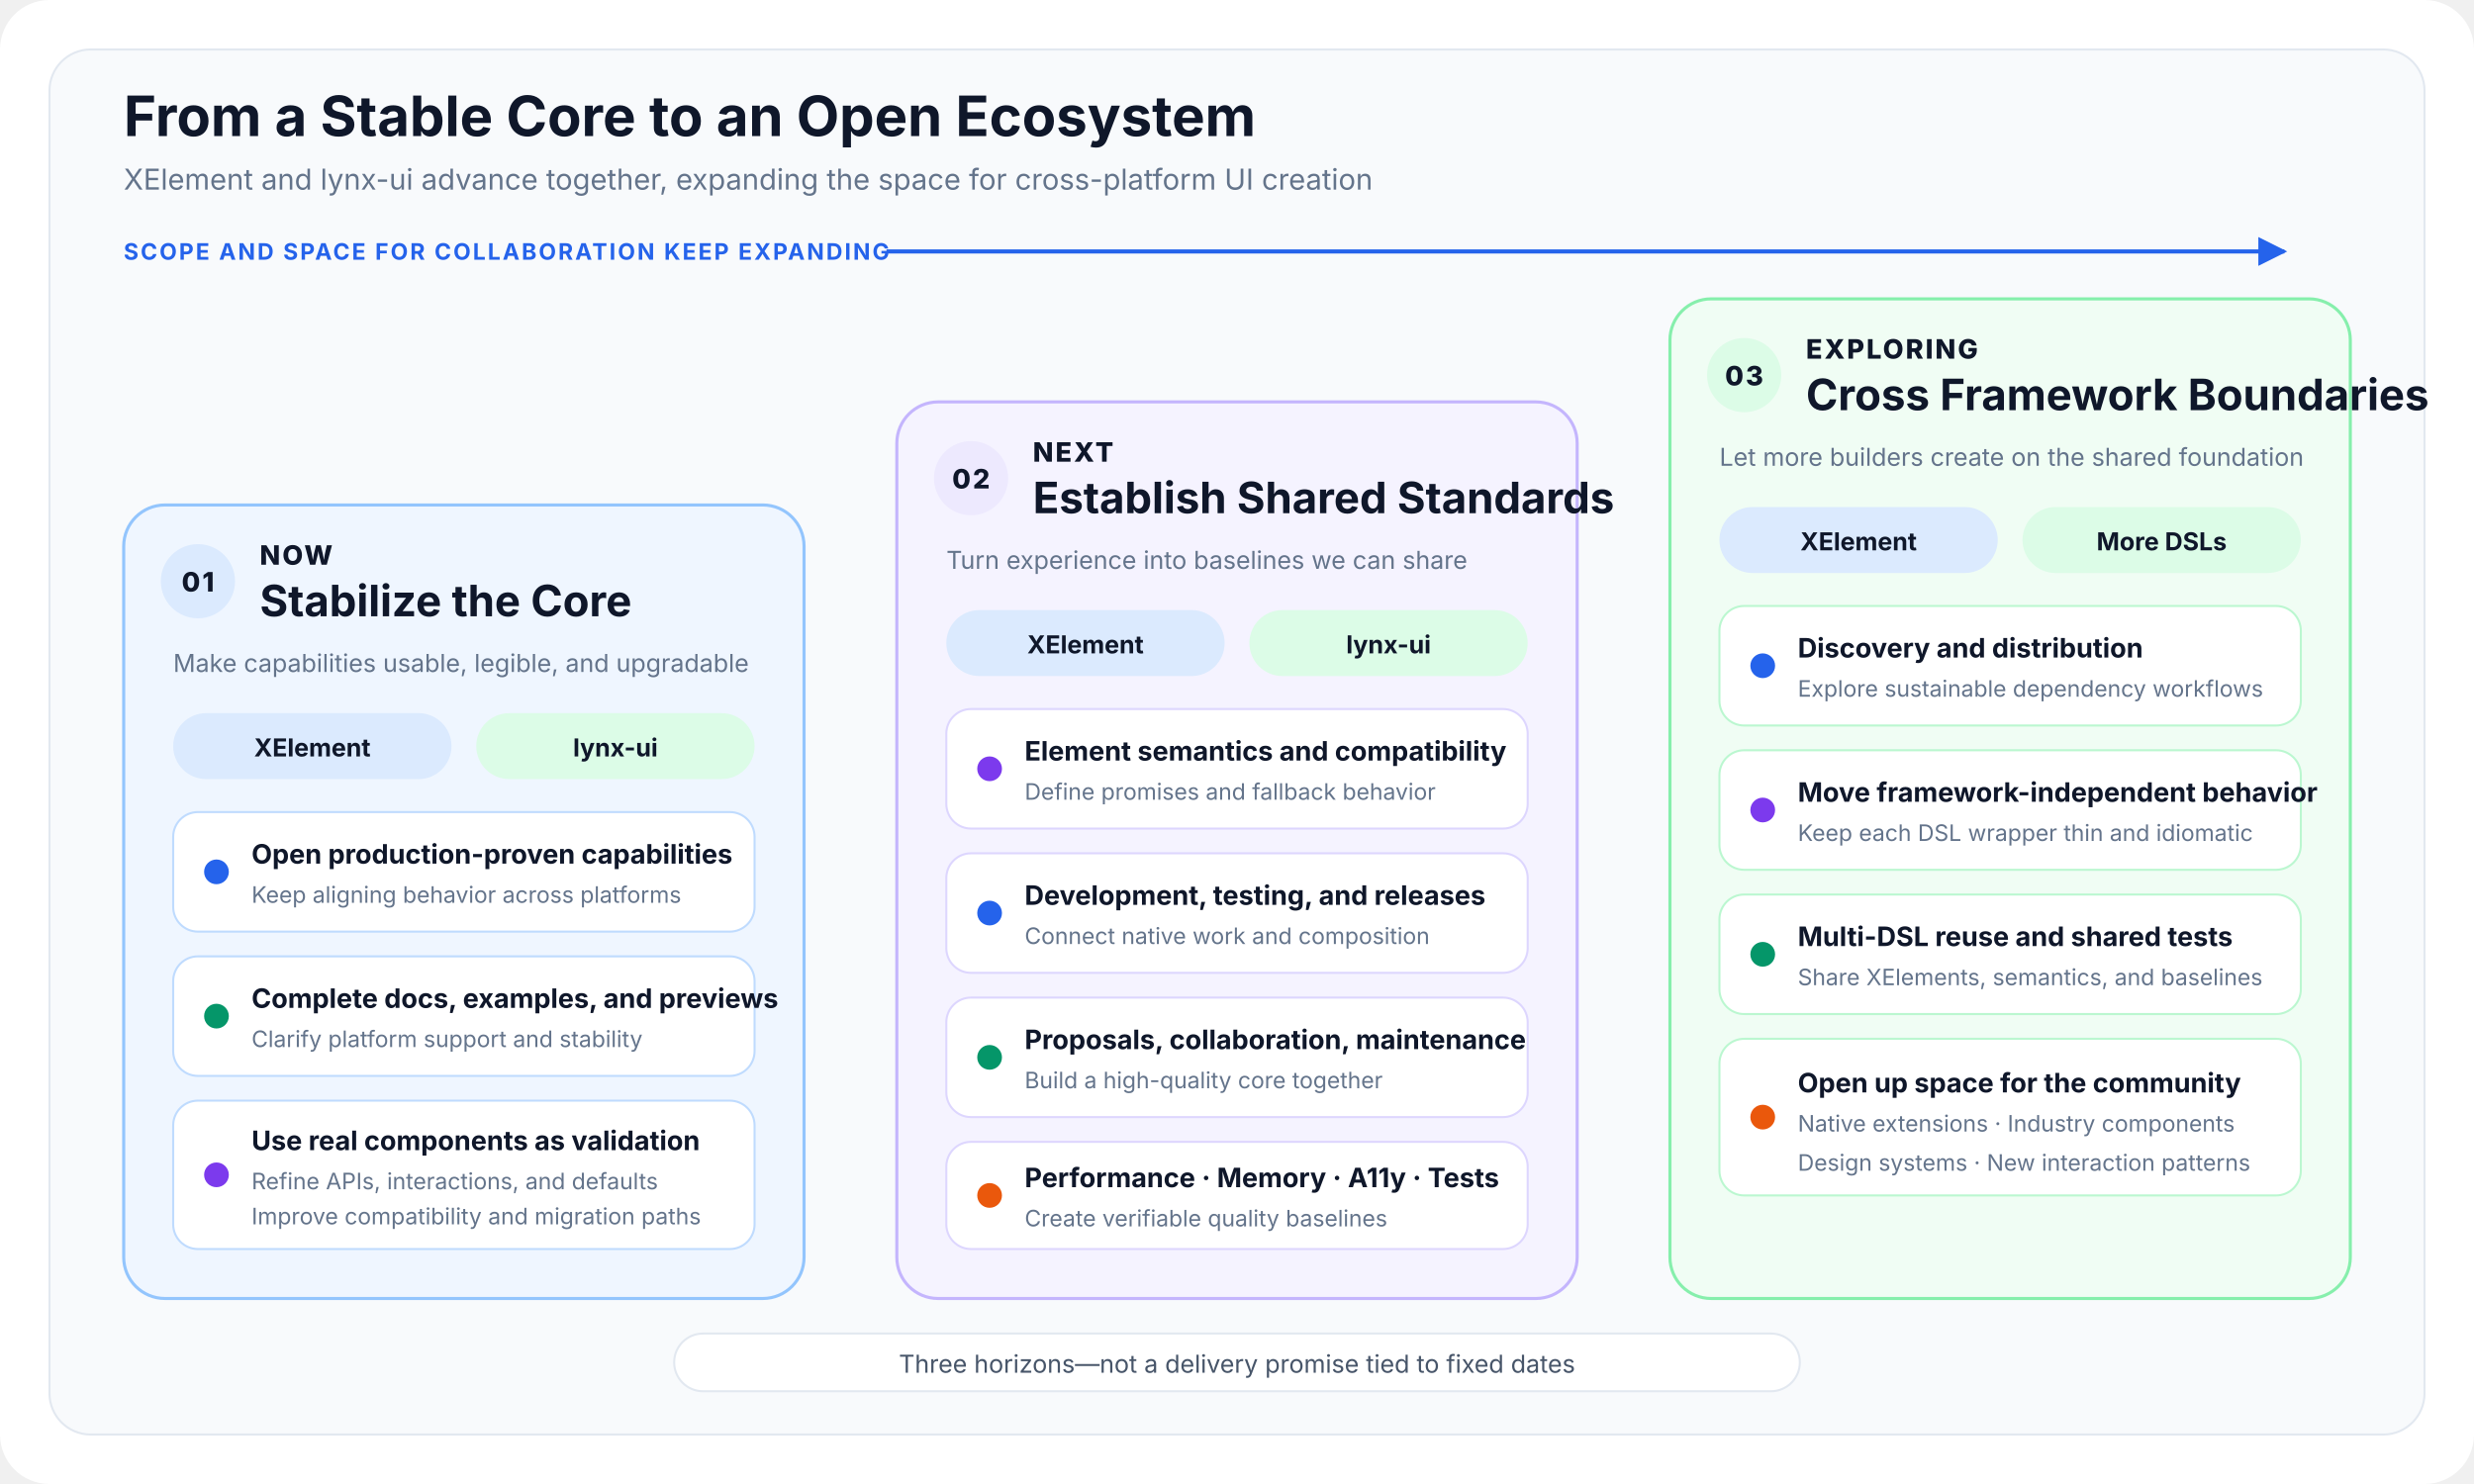
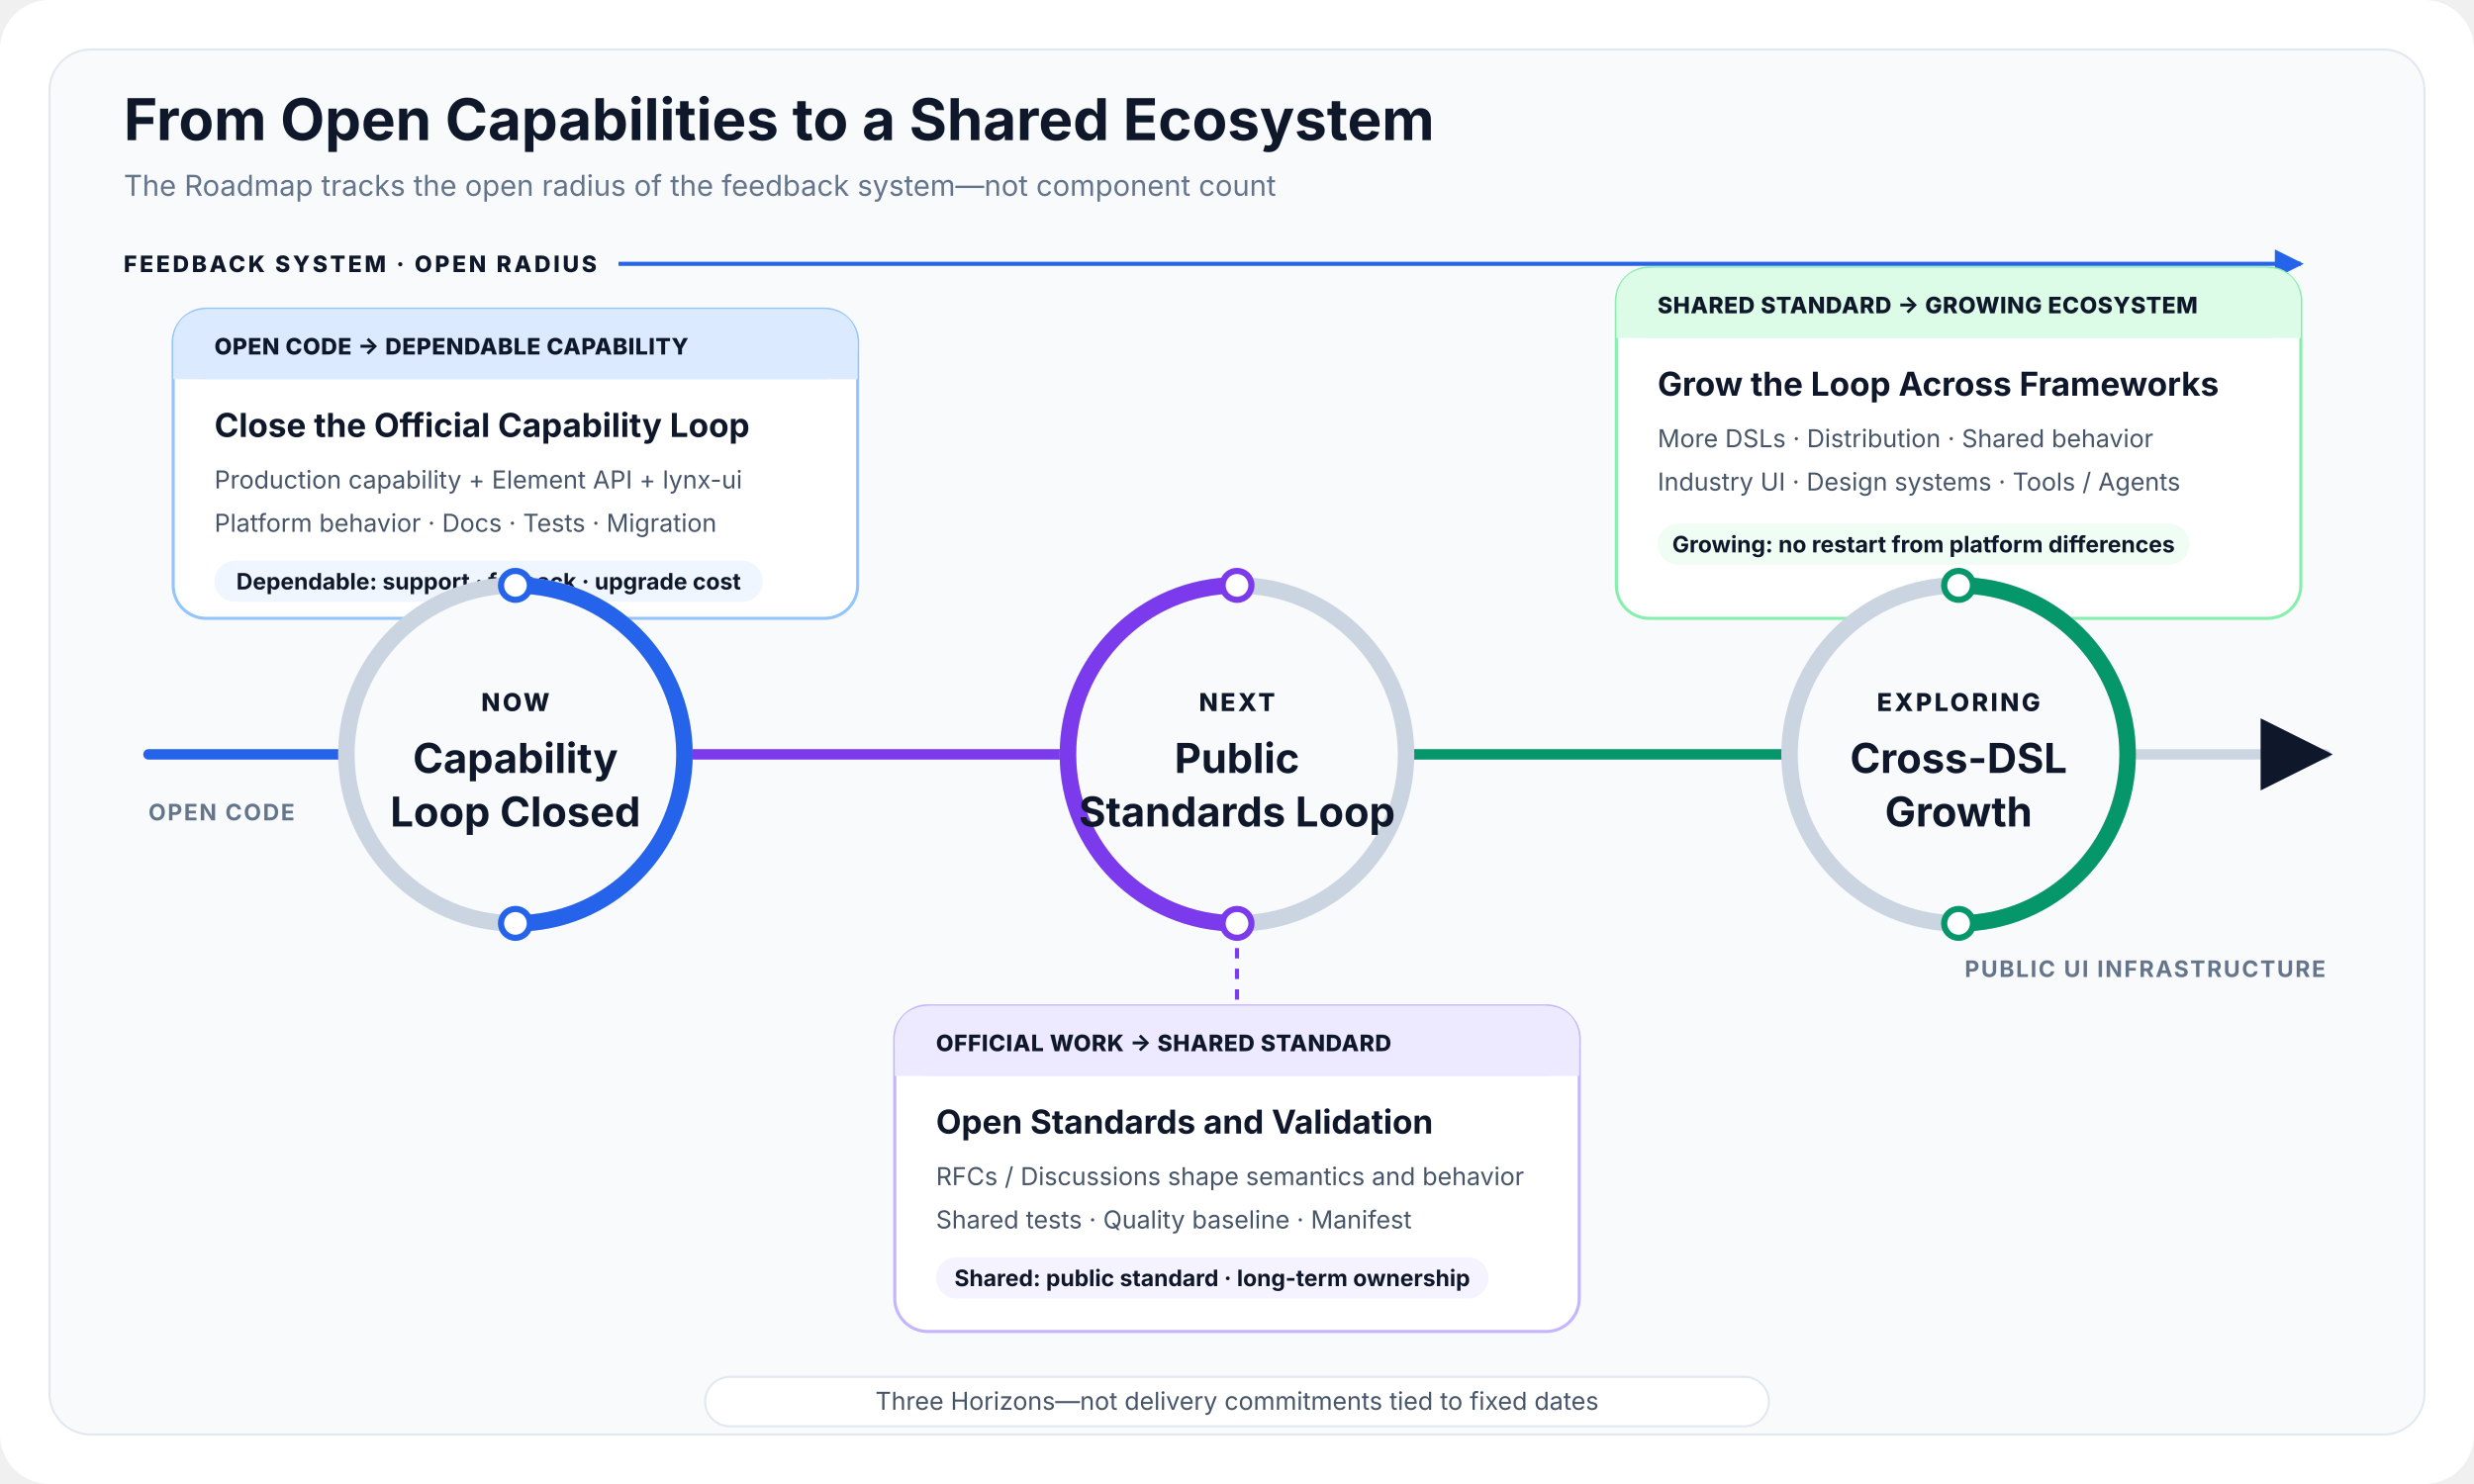
<svg xmlns="http://www.w3.org/2000/svg" width="1200" height="720" viewBox="0 0 1200 720" role="img" aria-labelledby="title desc">
  <defs>
+     <marker id="arrow-end" viewBox="0 0 10 10" refX="9" refY="5" markerWidth="10" markerHeight="7" orient="auto">
+       <path d="M 0 0 L 10 5 L 0 10 z" fill="#0f172a" />
+     </marker>
    <marker id="arrow-blue" viewBox="0 0 10 10" refX="9" refY="5" markerWidth="10" markerHeight="7" orient="auto">
      <path d="M 0 0 L 10 5 L 0 10 z" fill="#2563eb" />
    </marker>
    <style>
      text { font-family: Inter, "SF Pro Text", "Segoe UI", ui-sans-serif, sans-serif; fill: #0f172a; }
-       .title { font-size: 27px; font-weight: 700; }
+       .title { font-size: 28px; font-weight: 750; }
      .subtitle { font-size: 14px; fill: #64748b; }
-       .scope { font-size: 11px; font-weight: 700; fill: #2563eb; letter-spacing: 1px; }
-       .stage { font-size: 13px; font-weight: 800; letter-spacing: 1px; }
-       .stage-title { font-size: 21px; font-weight: 700; }
-       .stage-subtitle { font-size: 12px; fill: #64748b; }
-       .track { font-size: 12px; font-weight: 700; }
-       .card-title { font-size: 13px; font-weight: 700; }
-       .card-subtitle { font-size: 11px; fill: #64748b; }
+       .eyebrow { font-size: 11px; font-weight: 800; letter-spacing: 1.3px; }
+       .stage-name { font-size: 12px; font-weight: 800; letter-spacing: 1.2px; }
+       .stage-title { font-size: 20px; font-weight: 750; }
+       .card-flow { font-size: 11px; font-weight: 800; letter-spacing: 0.25px; }
+       .card-title { font-size: 16px; font-weight: 750; }
+       .card-copy { font-size: 12px; fill: #475569; }
+       .chip { font-size: 11px; font-weight: 700; }
+       .axis-label { font-size: 11px; font-weight: 700; fill: #64748b; letter-spacing: 0.8px; }
      .note { font-size: 12px; fill: #475569; }
    </style>
  </defs>
  <rect width="1200" height="720" rx="24" fill="#ffffff" />
  <rect x="24" y="24" width="1152" height="672" rx="20" fill="#f8fafc" stroke="#e2e8f0" />
-   <text x="60" y="66" class="title">From a Stable Core to an Open Ecosystem</text>
-   <text x="60" y="92" class="subtitle">XElement and lynx-ui advance together, expanding the space for cross-platform UI creation</text>
-   <text x="60" y="126" class="scope">SCOPE AND SPACE FOR COLLABORATION KEEP EXPANDING</text>
-   <path d="M 430 122 H 1108" fill="none" stroke="#2563eb" stroke-width="2" marker-end="url(#arrow-blue)" />
-   <rect x="60" y="245" width="330" height="385" rx="20" fill="#eff6ff" stroke="#93c5fd" stroke-width="1.5" />
-   <circle cx="96" cy="282" r="18" fill="#dbeafe" />
-   <text x="96" y="287" text-anchor="middle" class="stage" fill="#1d4ed8">01</text>
-   <text x="126" y="274" class="stage" fill="#2563eb">NOW</text>
-   <text x="126" y="299" class="stage-title">Stabilize the Core</text>
-   <text x="84" y="326" class="stage-subtitle">Make capabilities usable, legible, and upgradable</text>
-   <rect x="84" y="346" width="135" height="32" rx="16" fill="#dbeafe" />
-   <text x="151.5" y="367" text-anchor="middle" class="track" fill="#1d4ed8">XElement</text>
-   <rect x="231" y="346" width="135" height="32" rx="16" fill="#dcfce7" />
-   <text x="298.5" y="367" text-anchor="middle" class="track" fill="#047857">lynx-ui</text>
-   <rect x="84" y="394" width="282" height="58" rx="12" fill="#ffffff" stroke="#bfdbfe" />
-   <circle cx="105" cy="423" r="6" fill="#2563eb" />
-   <text x="122" y="419" class="card-title">Open production-proven capabilities</text>
-   <text x="122" y="438" class="card-subtitle">Keep aligning behavior across platforms</text>
-   <rect x="84" y="464" width="282" height="58" rx="12" fill="#ffffff" stroke="#bfdbfe" />
-   <circle cx="105" cy="493" r="6" fill="#059669" />
-   <text x="122" y="489" class="card-title">Complete docs, examples, and previews</text>
-   <text x="122" y="508" class="card-subtitle">Clarify platform support and stability</text>
-   <rect x="84" y="534" width="282" height="72" rx="12" fill="#ffffff" stroke="#bfdbfe" />
-   <circle cx="105" cy="570" r="6" fill="#7c3aed" />
-   <text x="122" y="558" class="card-title">Use real components as validation</text>
-   <text x="122" y="577" class="card-subtitle">Refine APIs, interactions, and defaults</text>
-   <text x="122" y="594" class="card-subtitle">Improve compatibility and migration paths</text>
-   <rect x="435" y="195" width="330" height="435" rx="20" fill="#f5f3ff" stroke="#c4b5fd" stroke-width="1.5" />
-   <circle cx="471" cy="232" r="18" fill="#ede9fe" />
-   <text x="471" y="237" text-anchor="middle" class="stage" fill="#6d28d9">02</text>
-   <text x="501" y="224" class="stage" fill="#7c3aed">NEXT</text>
-   <text x="501" y="249" class="stage-title">Establish Shared Standards</text>
-   <text x="459" y="276" class="stage-subtitle">Turn experience into baselines we can share</text>
-   <rect x="459" y="296" width="135" height="32" rx="16" fill="#dbeafe" />
-   <text x="526.5" y="317" text-anchor="middle" class="track" fill="#1d4ed8">XElement</text>
-   <rect x="606" y="296" width="135" height="32" rx="16" fill="#dcfce7" />
-   <text x="673.5" y="317" text-anchor="middle" class="track" fill="#047857">lynx-ui</text>
-   <rect x="459" y="344" width="282" height="58" rx="12" fill="#ffffff" stroke="#ddd6fe" />
-   <circle cx="480" cy="373" r="6" fill="#7c3aed" />
-   <text x="497" y="369" class="card-title">Element semantics and compatibility</text>
-   <text x="497" y="388" class="card-subtitle">Define promises and fallback behavior</text>
-   <rect x="459" y="414" width="282" height="58" rx="12" fill="#ffffff" stroke="#ddd6fe" />
-   <circle cx="480" cy="443" r="6" fill="#2563eb" />
-   <text x="497" y="439" class="card-title">Development, testing, and releases</text>
-   <text x="497" y="458" class="card-subtitle">Connect native work and composition</text>
-   <rect x="459" y="484" width="282" height="58" rx="12" fill="#ffffff" stroke="#ddd6fe" />
-   <circle cx="480" cy="513" r="6" fill="#059669" />
-   <text x="497" y="509" class="card-title">Proposals, collaboration, maintenance</text>
-   <text x="497" y="528" class="card-subtitle">Build a high-quality core together</text>
-   <rect x="459" y="554" width="282" height="52" rx="12" fill="#ffffff" stroke="#ddd6fe" />
-   <circle cx="480" cy="580" r="6" fill="#ea580c" />
-   <text x="497" y="576" class="card-title">Performance · Memory · A11y · Tests</text>
-   <text x="497" y="595" class="card-subtitle">Create verifiable quality baselines</text>
-   <rect x="810" y="145" width="330" height="485" rx="20" fill="#f0fdf4" stroke="#86efac" stroke-width="1.5" />
-   <circle cx="846" cy="182" r="18" fill="#dcfce7" />
-   <text x="846" y="187" text-anchor="middle" class="stage" fill="#047857">03</text>
-   <text x="876" y="174" class="stage" fill="#059669">EXPLORING</text>
-   <text x="876" y="199" class="stage-title">Cross Framework Boundaries</text>
-   <text x="834" y="226" class="stage-subtitle">Let more builders create on the shared foundation</text>
-   <rect x="834" y="246" width="135" height="32" rx="16" fill="#dbeafe" />
-   <text x="901.5" y="267" text-anchor="middle" class="track" fill="#1d4ed8">XElement</text>
-   <rect x="981" y="246" width="135" height="32" rx="16" fill="#dcfce7" />
-   <text x="1048.5" y="267" text-anchor="middle" class="track" fill="#047857">More DSLs</text>
-   <rect x="834" y="294" width="282" height="58" rx="12" fill="#ffffff" stroke="#bbf7d0" />
-   <circle cx="855" cy="323" r="6" fill="#2563eb" />
-   <text x="872" y="319" class="card-title">Discovery and distribution</text>
-   <text x="872" y="338" class="card-subtitle">Explore sustainable dependency workflows</text>
-   <rect x="834" y="364" width="282" height="58" rx="12" fill="#ffffff" stroke="#bbf7d0" />
-   <circle cx="855" cy="393" r="6" fill="#7c3aed" />
-   <text x="872" y="389" class="card-title">Move framework-independent behavior</text>
-   <text x="872" y="408" class="card-subtitle">Keep each DSL wrapper thin and idiomatic</text>
-   <rect x="834" y="434" width="282" height="58" rx="12" fill="#ffffff" stroke="#bbf7d0" />
-   <circle cx="855" cy="463" r="6" fill="#059669" />
-   <text x="872" y="459" class="card-title">Multi-DSL reuse and shared tests</text>
-   <text x="872" y="478" class="card-subtitle">Share XElements, semantics, and baselines</text>
-   <rect x="834" y="504" width="282" height="76" rx="12" fill="#ffffff" stroke="#bbf7d0" />
-   <circle cx="855" cy="542" r="6" fill="#ea580c" />
-   <text x="872" y="530" class="card-title">Open up space for the community</text>
-   <text x="872" y="549" class="card-subtitle">Native extensions · Industry components</text>
-   <text x="872" y="568" class="card-subtitle">Design systems · New interaction patterns</text>
-   <rect x="327" y="647" width="546" height="28" rx="14" fill="#ffffff" stroke="#e2e8f0" />
-   <text x="600" y="666" text-anchor="middle" class="note">Three horizons—not a delivery promise tied to fixed dates</text>
+   <text x="60" y="68" class="title">From Open Capabilities to a Shared Ecosystem</text>
+   <text x="60" y="95" class="subtitle">The Roadmap tracks the open radius of the feedback system—not component count</text>
+   <text x="60" y="132" class="eyebrow" fill="#2563eb">FEEDBACK SYSTEM · OPEN RADIUS</text>
+   <path d="M 300 128 H 1116" fill="none" stroke="#2563eb" stroke-width="2" marker-end="url(#arrow-blue)" />
+   <path d="M 72 366 H 1128" fill="none" stroke="#cbd5e1" stroke-width="5" stroke-linecap="round" marker-end="url(#arrow-end)" />
+   <path d="M 72 366 H 250" fill="none" stroke="#2563eb" stroke-width="5" stroke-linecap="round" />
+   <path d="M 326 366 H 600" fill="none" stroke="#7c3aed" stroke-width="5" stroke-linecap="round" />
+   <path d="M 676 366 H 950" fill="none" stroke="#059669" stroke-width="5" stroke-linecap="round" />
+   <path d="M 250 214 V 282" fill="none" stroke="#2563eb" stroke-width="2" stroke-dasharray="5 5" />
+   <path d="M 600 450 V 504" fill="none" stroke="#7c3aed" stroke-width="2" stroke-dasharray="5 5" />
+   <path d="M 950 234 V 282" fill="none" stroke="#059669" stroke-width="2" stroke-dasharray="5 5" />
+   <rect x="84" y="150" width="332" height="150" rx="16" fill="#ffffff" stroke="#93c5fd" stroke-width="1.5" />
+   <rect x="84" y="150" width="332" height="34" rx="16" fill="#dbeafe" />
+   <path d="M 84 168 Q 84 150 102 150 H 398 Q 416 150 416 168 V 184 H 84 Z" fill="#dbeafe" />
+   <text x="104" y="172" class="card-flow" fill="#1d4ed8">OPEN CODE → DEPENDABLE CAPABILITY</text>
+   <text x="104" y="212" class="card-title">Close the Official Capability Loop</text>
+   <text x="104" y="237" class="card-copy">Production capability + Element API + lynx-ui</text>
+   <text x="104" y="258" class="card-copy">Platform behavior · Docs · Tests · Migration</text>
+   <rect x="104" y="272" width="266" height="20" rx="10" fill="#eff6ff" />
+   <text x="237" y="286" text-anchor="middle" class="chip" fill="#1d4ed8">Dependable: support · fallback · upgrade cost</text>
+   <rect x="434" y="488" width="332" height="158" rx="16" fill="#ffffff" stroke="#c4b5fd" stroke-width="1.5" />
+   <rect x="434" y="488" width="332" height="34" rx="16" fill="#ede9fe" />
+   <path d="M 434 506 Q 434 488 452 488 H 748 Q 766 488 766 506 V 522 H 434 Z" fill="#ede9fe" />
+   <text x="454" y="510" class="card-flow" fill="#6d28d9">OFFICIAL WORK → SHARED STANDARD</text>
+   <text x="454" y="550" class="card-title">Open Standards and Validation</text>
+   <text x="454" y="575" class="card-copy">RFCs / Discussions shape semantics and behavior</text>
+   <text x="454" y="596" class="card-copy">Shared tests · Quality baseline · Manifest</text>
+   <rect x="454" y="610" width="268" height="20" rx="10" fill="#f5f3ff" />
+   <text x="588" y="624" text-anchor="middle" class="chip" fill="#6d28d9">Shared: public standard · long-term ownership</text>
+   <rect x="784" y="130" width="332" height="170" rx="16" fill="#ffffff" stroke="#86efac" stroke-width="1.5" />
+   <rect x="784" y="130" width="332" height="34" rx="16" fill="#dcfce7" />
+   <path d="M 784 148 Q 784 130 802 130 H 1098 Q 1116 130 1116 148 V 164 H 784 Z" fill="#dcfce7" />
+   <text x="804" y="152" class="card-flow" fill="#047857">SHARED STANDARD → GROWING ECOSYSTEM</text>
+   <text x="804" y="192" class="card-title">Grow the Loop Across Frameworks</text>
+   <text x="804" y="217" class="card-copy">More DSLs · Distribution · Shared behavior</text>
+   <text x="804" y="238" class="card-copy">Industry UI · Design systems · Tools / Agents</text>
+   <rect x="804" y="254" width="258" height="20" rx="10" fill="#f0fdf4" />
+   <text x="933" y="268" text-anchor="middle" class="chip" fill="#047857">Growing: no restart from platform differences</text>
+   <circle cx="250" cy="366" r="82" fill="#f8fafc" stroke="#cbd5e1" stroke-width="8" />
+   <circle cx="250" cy="366" r="82" fill="none" stroke="#2563eb" stroke-width="8" stroke-linecap="round" stroke-dasharray="258 258" transform="rotate(-90 250 366)" />
+   <circle cx="250" cy="284" r="7" fill="#ffffff" stroke="#2563eb" stroke-width="3" />
+   <circle cx="250" cy="448" r="7" fill="#ffffff" stroke="#2563eb" stroke-width="3" />
+   <text x="250" y="345" text-anchor="middle" class="stage-name" fill="#2563eb">NOW</text>
+   <text x="250" y="375" text-anchor="middle" class="stage-title">Capability</text>
+   <text x="250" y="401" text-anchor="middle" class="stage-title">Loop Closed</text>
+   <circle cx="600" cy="366" r="82" fill="#f8fafc" stroke="#cbd5e1" stroke-width="8" />
+   <circle cx="600" cy="366" r="82" fill="none" stroke="#7c3aed" stroke-width="8" stroke-linecap="round" stroke-dasharray="258 258" transform="rotate(90 600 366)" />
+   <circle cx="600" cy="284" r="7" fill="#ffffff" stroke="#7c3aed" stroke-width="3" />
+   <circle cx="600" cy="448" r="7" fill="#ffffff" stroke="#7c3aed" stroke-width="3" />
+   <text x="600" y="345" text-anchor="middle" class="stage-name" fill="#7c3aed">NEXT</text>
+   <text x="600" y="375" text-anchor="middle" class="stage-title">Public</text>
+   <text x="600" y="401" text-anchor="middle" class="stage-title">Standards Loop</text>
+   <circle cx="950" cy="366" r="82" fill="#f8fafc" stroke="#cbd5e1" stroke-width="8" />
+   <circle cx="950" cy="366" r="82" fill="none" stroke="#059669" stroke-width="8" stroke-linecap="round" stroke-dasharray="258 258" transform="rotate(-90 950 366)" />
+   <circle cx="950" cy="284" r="7" fill="#ffffff" stroke="#059669" stroke-width="3" />
+   <circle cx="950" cy="448" r="7" fill="#ffffff" stroke="#059669" stroke-width="3" />
+   <text x="950" y="345" text-anchor="middle" class="stage-name" fill="#059669">EXPLORING</text>
+   <text x="950" y="375" text-anchor="middle" class="stage-title">Cross-DSL</text>
+   <text x="950" y="401" text-anchor="middle" class="stage-title">Growth</text>
+   <text x="72" y="398" class="axis-label">OPEN CODE</text>
+   <text x="1128" y="474" text-anchor="end" class="axis-label">PUBLIC UI INFRASTRUCTURE</text>
+   <rect x="342" y="668" width="516" height="24" rx="12" fill="#ffffff" stroke="#e2e8f0" />
+   <text x="600" y="684" text-anchor="middle" class="note">Three Horizons—not delivery commitments tied to fixed dates</text>
</svg>
